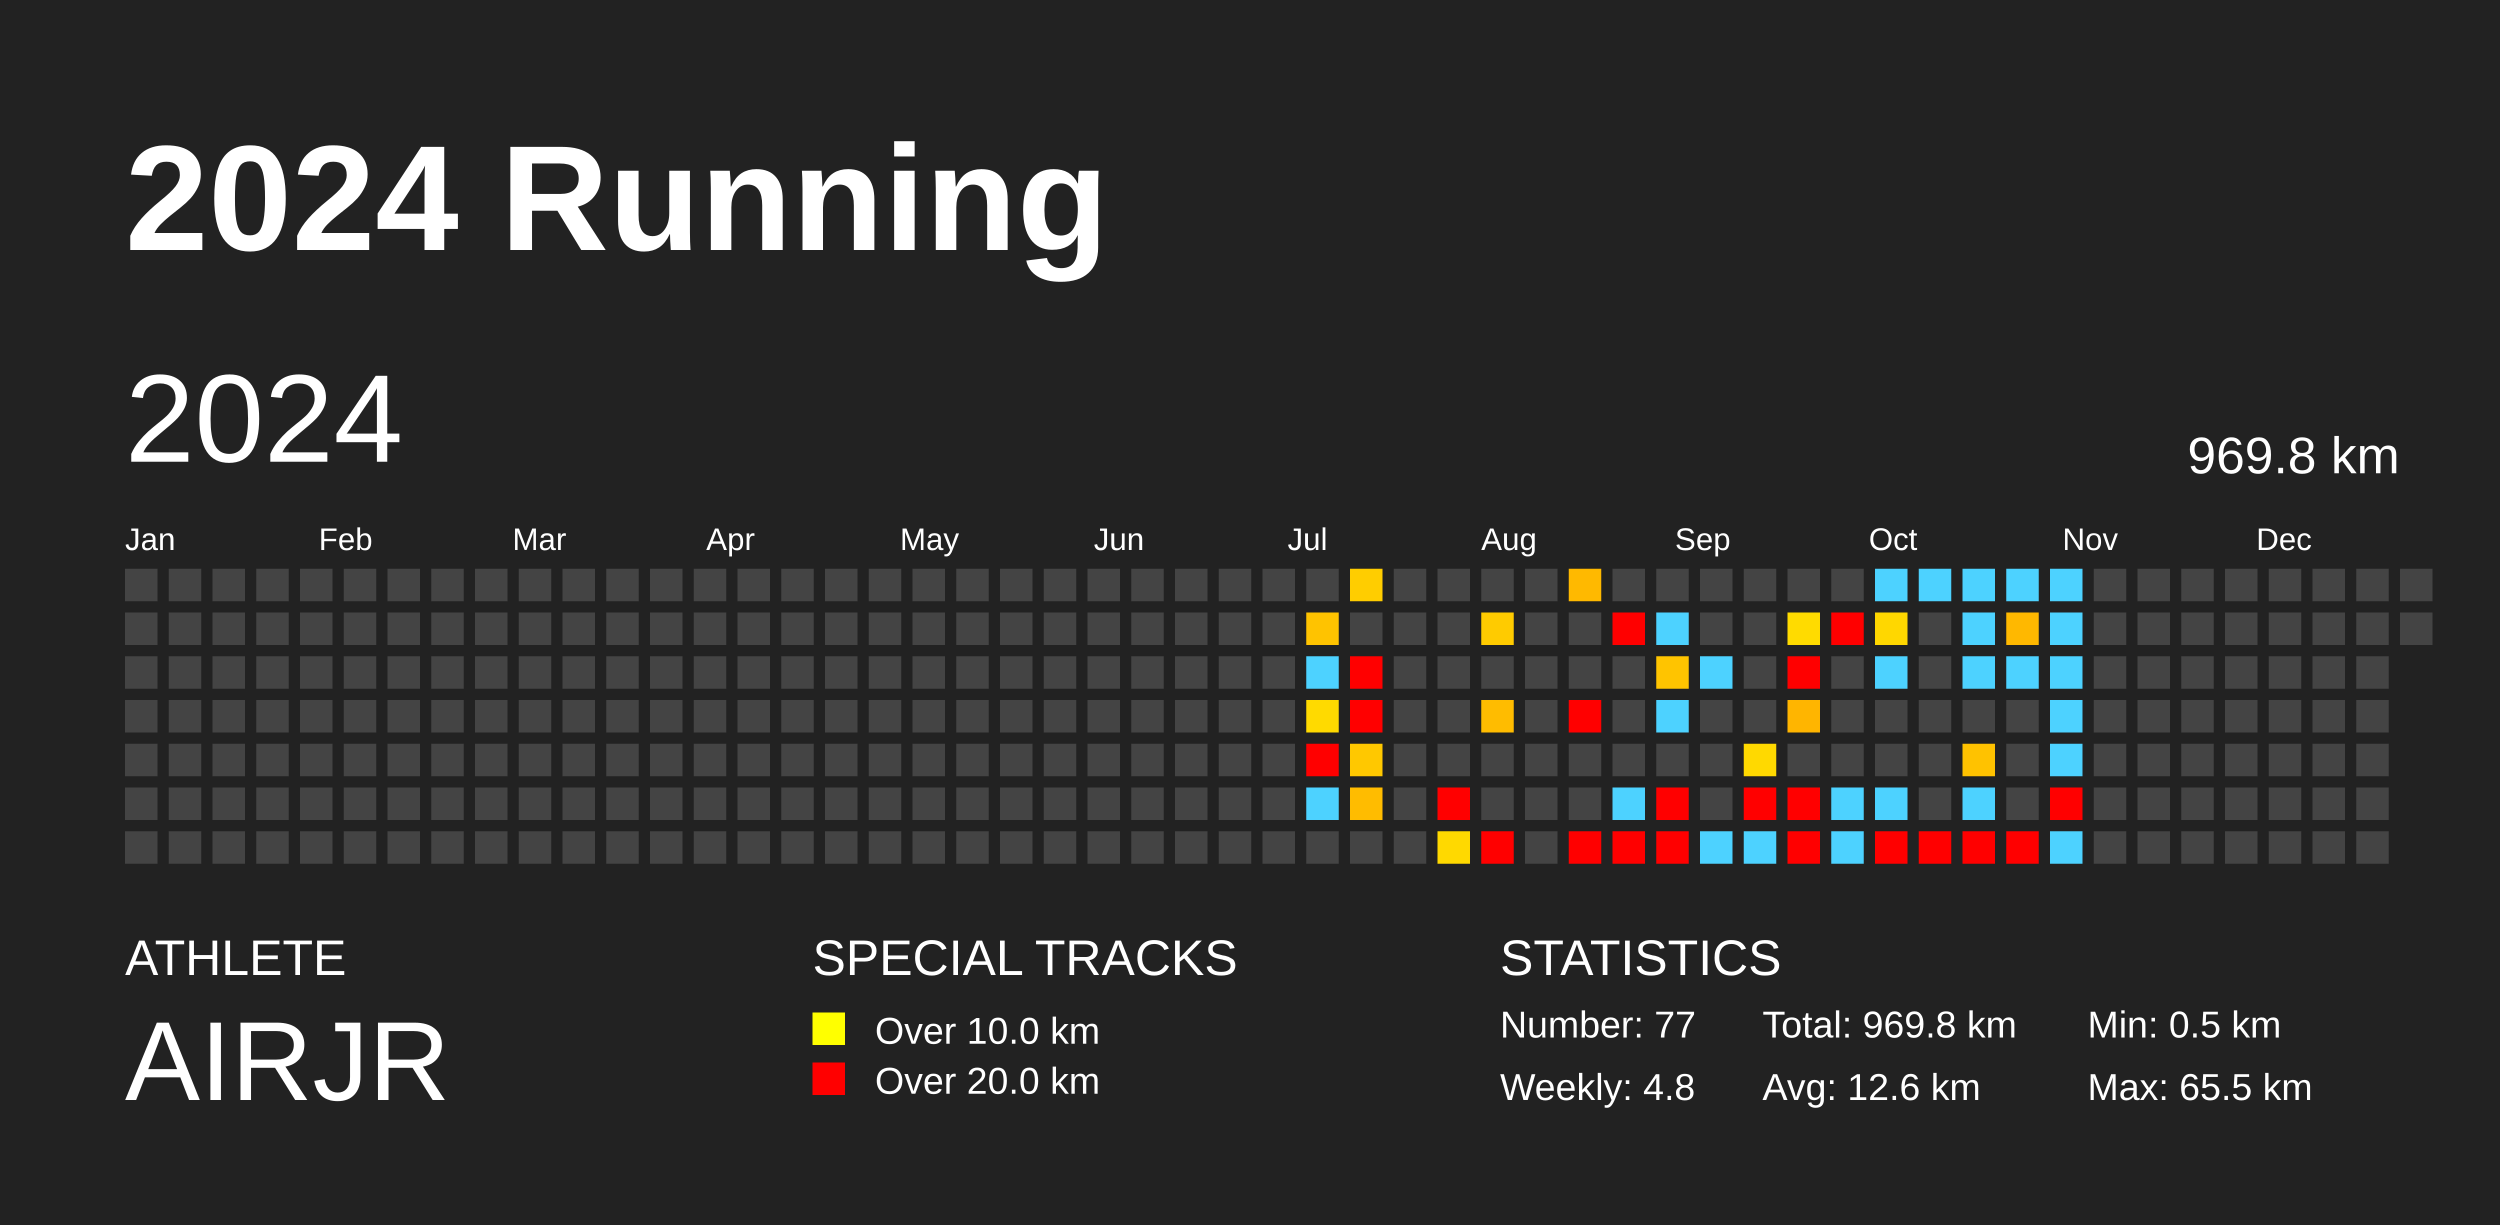
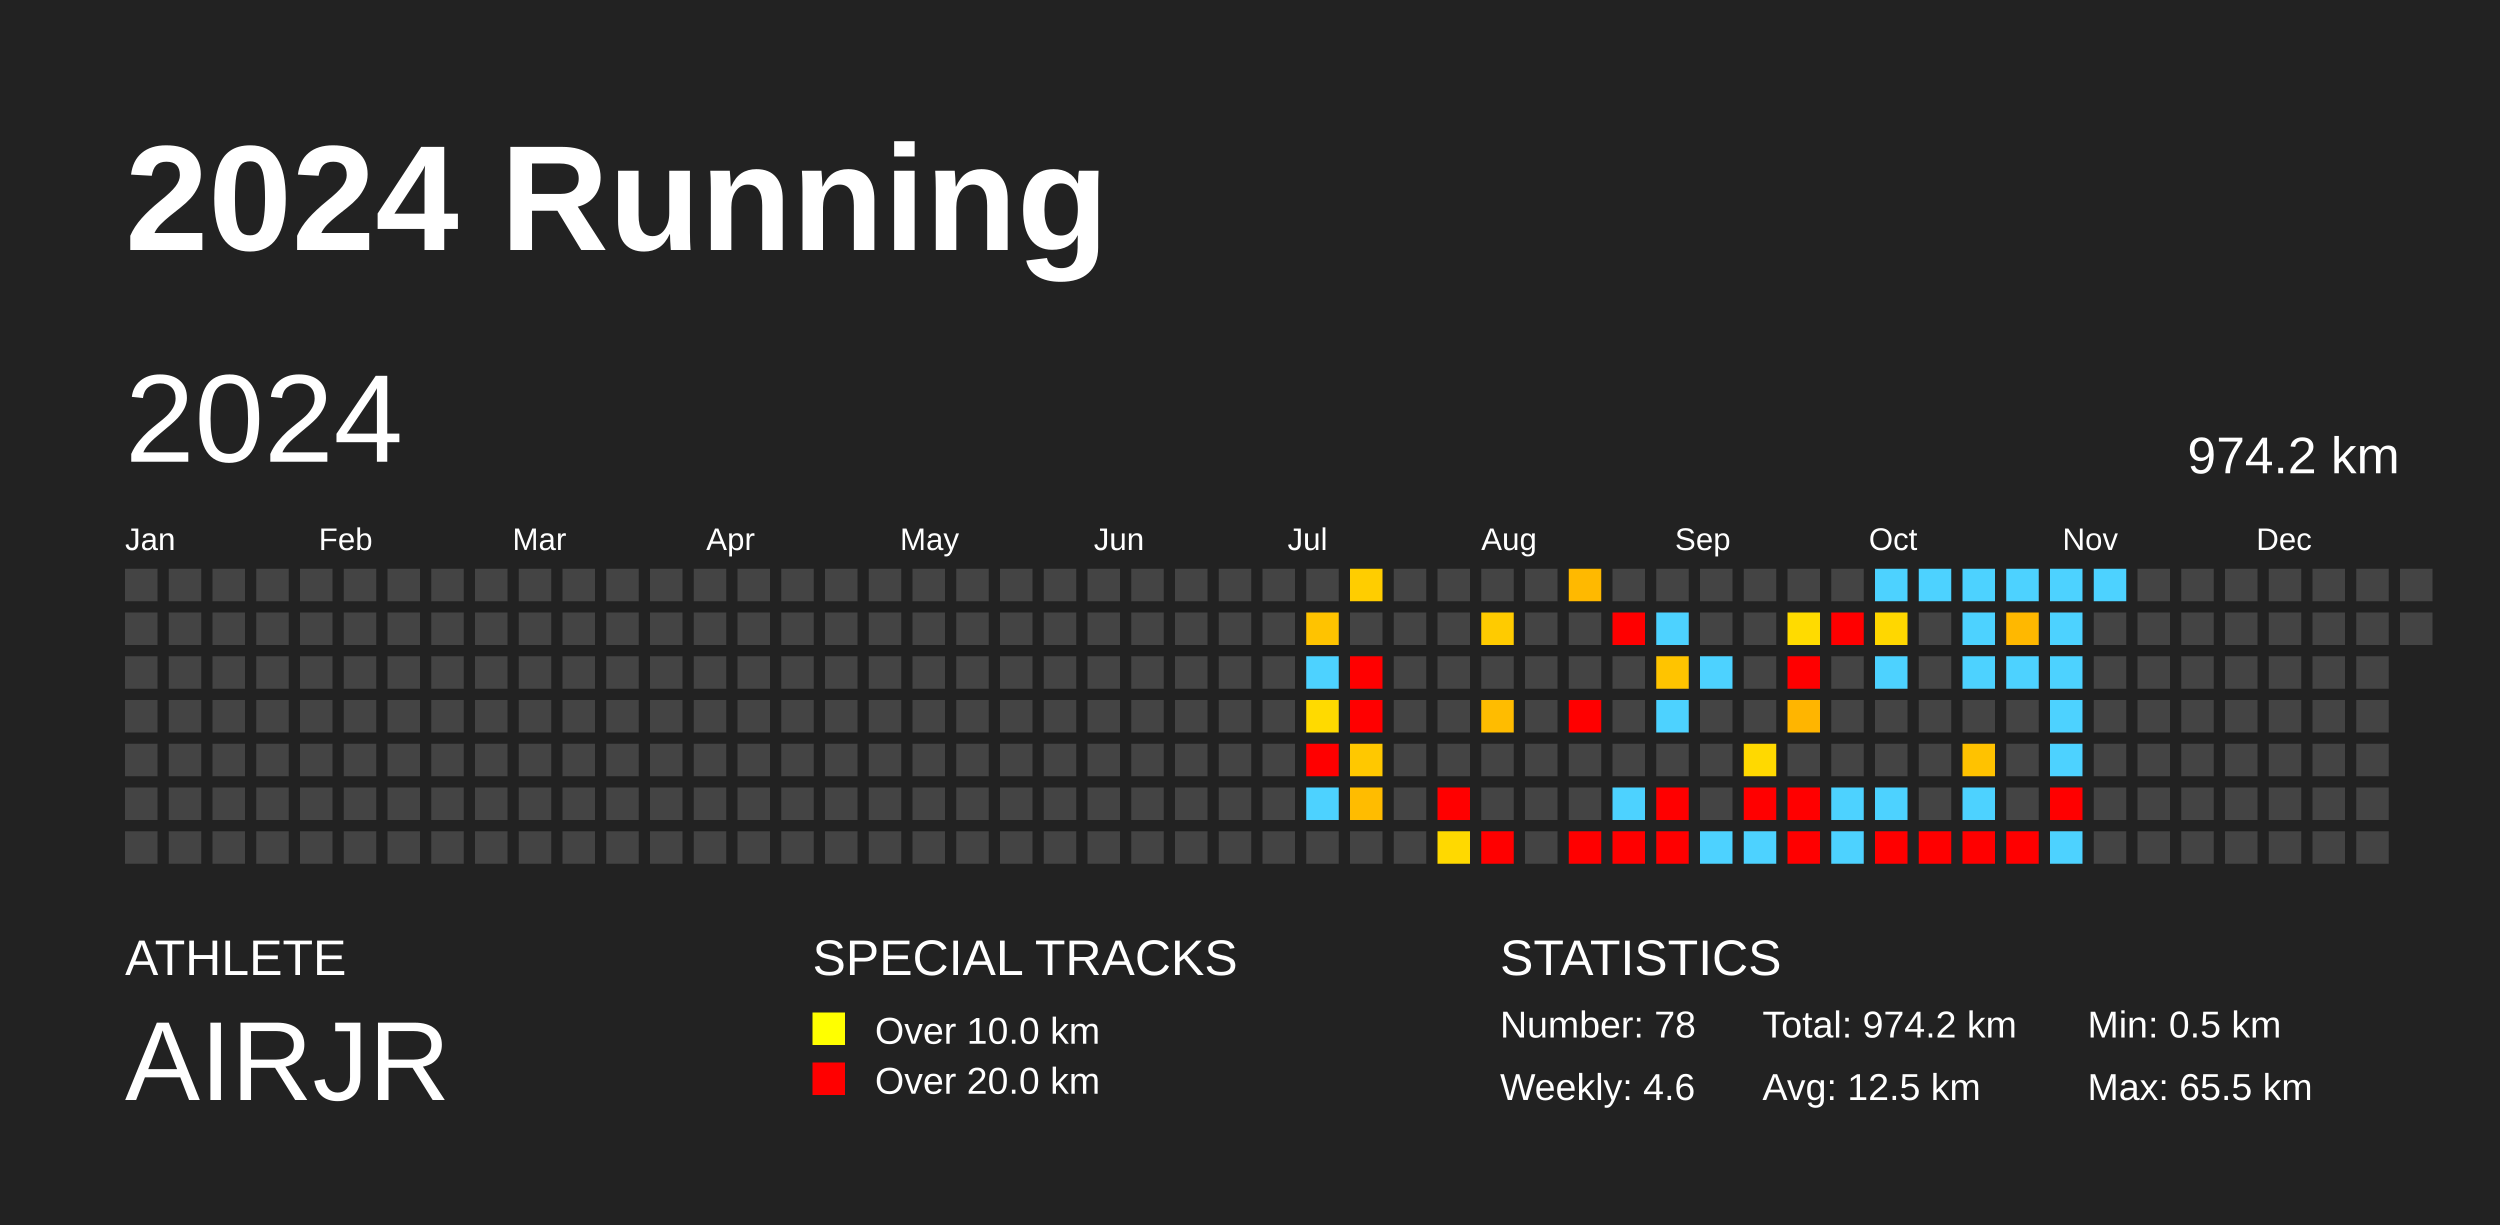
<svg xmlns="http://www.w3.org/2000/svg" baseProfile="full" height="98mm" version="1.1" viewBox="0,0,200,98" width="200mm">
  <defs />
  <rect fill="#222222" height="98" width="200" x="0" y="0" />
  <text fill="#FFFFFF" style="font-size:12px; font-family:Arial; font-weight:bold;" x="10" y="20">2024 Running</text>
  <text fill="#FFFFFF" style="font-size:4px; font-family:Arial" x="10" y="78">ATHLETE</text>
  <text fill="#FFFFFF" style="font-size:9px; font-family:Arial" x="10" y="88">AIRJR</text>
  <text fill="#FFFFFF" style="font-size:4px; font-family:Arial" x="65" y="78">SPECIAL TRACKS</text>
  <rect fill="yellow" height="2.6" width="2.6" x="65" y="81" />
  <text fill="#FFFFFF" style="font-size:3px; font-family:Arial" x="70" y="83.5">Over 10.0 km</text>
  <rect fill="red" height="2.6" width="2.6" x="65" y="85" />
  <text fill="#FFFFFF" style="font-size:3px; font-family:Arial" x="70" y="87.5">Over 20.0 km</text>
  <text fill="#FFFFFF" style="font-size:4px; font-family:Arial" x="120" y="78">STATISTICS</text>
-   <text fill="#FFFFFF" style="font-size:3px; font-family:Arial" x="120" y="83">Number: 77</text>
-   <text fill="#FFFFFF" style="font-size:3px; font-family:Arial" x="120" y="88">Weekly: 4.8</text>
-   <text fill="#FFFFFF" style="font-size:3px; font-family:Arial" x="141" y="83">Total: 969.8 km</text>
-   <text fill="#FFFFFF" style="font-size:3px; font-family:Arial" x="141" y="88">Avg: 12.6 km</text>
+   <text fill="#FFFFFF" style="font-size:3px; font-family:Arial" x="120" y="83">Number: 78</text>
+   <text fill="#FFFFFF" style="font-size:3px; font-family:Arial" x="120" y="88">Weekly: 4.6</text>
+   <text fill="#FFFFFF" style="font-size:3px; font-family:Arial" x="141" y="83">Total: 974.2 km</text>
+   <text fill="#FFFFFF" style="font-size:3px; font-family:Arial" x="141" y="88">Avg: 12.5 km</text>
  <text fill="#FFFFFF" style="font-size:3px; font-family:Arial" x="167" y="83">Min: 0.5 km</text>
  <text fill="#FFFFFF" style="font-size:3px; font-family:Arial" x="167" y="88">Max: 65.5 km</text>
  <text dominant-baseline="hanging" fill="#FFFFFF" style="font-size:10.0px; font-family:Arial;" x="10" y="30">2024</text>
-   <text dominant-baseline="hanging" fill="#FFFFFF" style="font-size:4.125px; font-family:Arial;" x="175" y="35">969.8 km</text>
+   <text dominant-baseline="hanging" fill="#FFFFFF" style="font-size:4.125px; font-family:Arial;" x="175" y="35">974.2 km</text>
  <text fill="#FFFFFF" style="font-size:2.5px; font-family:Arial" x="10.0" y="44">Jan</text>
  <text fill="#FFFFFF" style="font-size:2.5px; font-family:Arial" x="25.5" y="44">Feb</text>
  <text fill="#FFFFFF" style="font-size:2.5px; font-family:Arial" x="41.0" y="44">Mar</text>
  <text fill="#FFFFFF" style="font-size:2.5px; font-family:Arial" x="56.5" y="44">Apr</text>
  <text fill="#FFFFFF" style="font-size:2.5px; font-family:Arial" x="72.0" y="44">May</text>
  <text fill="#FFFFFF" style="font-size:2.5px; font-family:Arial" x="87.5" y="44">Jun</text>
  <text fill="#FFFFFF" style="font-size:2.5px; font-family:Arial" x="103.0" y="44">Jul</text>
  <text fill="#FFFFFF" style="font-size:2.5px; font-family:Arial" x="118.5" y="44">Aug</text>
  <text fill="#FFFFFF" style="font-size:2.5px; font-family:Arial" x="134.0" y="44">Sep</text>
  <text fill="#FFFFFF" style="font-size:2.5px; font-family:Arial" x="149.5" y="44">Oct</text>
  <text fill="#FFFFFF" style="font-size:2.5px; font-family:Arial" x="165.0" y="44">Nov</text>
  <text fill="#FFFFFF" style="font-size:2.5px; font-family:Arial" x="180.5" y="44">Dec</text>
  <rect fill="#444444" height="2.6" width="2.6" x="10.0" y="45.5" />
  <rect fill="#444444" height="2.6" width="2.6" x="10.0" y="49.0" />
  <rect fill="#444444" height="2.6" width="2.6" x="10.0" y="52.5" />
  <rect fill="#444444" height="2.6" width="2.6" x="10.0" y="56.0" />
  <rect fill="#444444" height="2.6" width="2.6" x="10.0" y="59.5" />
  <rect fill="#444444" height="2.6" width="2.6" x="10.0" y="63.0" />
  <rect fill="#444444" height="2.6" width="2.6" x="10.0" y="66.5" />
  <rect fill="#444444" height="2.6" width="2.6" x="13.5" y="45.5" />
  <rect fill="#444444" height="2.6" width="2.6" x="13.5" y="49.0" />
  <rect fill="#444444" height="2.6" width="2.6" x="13.5" y="52.5" />
  <rect fill="#444444" height="2.6" width="2.6" x="13.5" y="56.0" />
  <rect fill="#444444" height="2.6" width="2.6" x="13.5" y="59.5" />
  <rect fill="#444444" height="2.6" width="2.6" x="13.5" y="63.0" />
  <rect fill="#444444" height="2.6" width="2.6" x="13.5" y="66.5" />
  <rect fill="#444444" height="2.6" width="2.6" x="17.0" y="45.5" />
  <rect fill="#444444" height="2.6" width="2.6" x="17.0" y="49.0" />
  <rect fill="#444444" height="2.6" width="2.6" x="17.0" y="52.5" />
  <rect fill="#444444" height="2.6" width="2.6" x="17.0" y="56.0" />
  <rect fill="#444444" height="2.6" width="2.6" x="17.0" y="59.5" />
  <rect fill="#444444" height="2.6" width="2.6" x="17.0" y="63.0" />
  <rect fill="#444444" height="2.6" width="2.6" x="17.0" y="66.5" />
  <rect fill="#444444" height="2.6" width="2.6" x="20.5" y="45.5" />
  <rect fill="#444444" height="2.6" width="2.6" x="20.5" y="49.0" />
  <rect fill="#444444" height="2.6" width="2.6" x="20.5" y="52.5" />
  <rect fill="#444444" height="2.6" width="2.6" x="20.5" y="56.0" />
  <rect fill="#444444" height="2.6" width="2.6" x="20.5" y="59.5" />
  <rect fill="#444444" height="2.6" width="2.6" x="20.5" y="63.0" />
  <rect fill="#444444" height="2.6" width="2.6" x="20.5" y="66.5" />
  <rect fill="#444444" height="2.6" width="2.6" x="24.0" y="45.5" />
  <rect fill="#444444" height="2.6" width="2.6" x="24.0" y="49.0" />
  <rect fill="#444444" height="2.6" width="2.6" x="24.0" y="52.5" />
  <rect fill="#444444" height="2.6" width="2.6" x="24.0" y="56.0" />
  <rect fill="#444444" height="2.6" width="2.6" x="24.0" y="59.5" />
  <rect fill="#444444" height="2.6" width="2.6" x="24.0" y="63.0" />
  <rect fill="#444444" height="2.6" width="2.6" x="24.0" y="66.5" />
  <rect fill="#444444" height="2.6" width="2.6" x="27.5" y="45.5" />
  <rect fill="#444444" height="2.6" width="2.6" x="27.5" y="49.0" />
  <rect fill="#444444" height="2.6" width="2.6" x="27.5" y="52.5" />
  <rect fill="#444444" height="2.6" width="2.6" x="27.5" y="56.0" />
  <rect fill="#444444" height="2.6" width="2.6" x="27.5" y="59.5" />
  <rect fill="#444444" height="2.6" width="2.6" x="27.5" y="63.0" />
  <rect fill="#444444" height="2.6" width="2.6" x="27.5" y="66.5" />
  <rect fill="#444444" height="2.6" width="2.6" x="31.0" y="45.5" />
  <rect fill="#444444" height="2.6" width="2.6" x="31.0" y="49.0" />
  <rect fill="#444444" height="2.6" width="2.6" x="31.0" y="52.5" />
  <rect fill="#444444" height="2.6" width="2.6" x="31.0" y="56.0" />
  <rect fill="#444444" height="2.6" width="2.6" x="31.0" y="59.5" />
  <rect fill="#444444" height="2.6" width="2.6" x="31.0" y="63.0" />
  <rect fill="#444444" height="2.6" width="2.6" x="31.0" y="66.5" />
  <rect fill="#444444" height="2.6" width="2.6" x="34.5" y="45.5" />
  <rect fill="#444444" height="2.6" width="2.6" x="34.5" y="49.0" />
  <rect fill="#444444" height="2.6" width="2.6" x="34.5" y="52.5" />
  <rect fill="#444444" height="2.6" width="2.6" x="34.5" y="56.0" />
  <rect fill="#444444" height="2.6" width="2.6" x="34.5" y="59.5" />
  <rect fill="#444444" height="2.6" width="2.6" x="34.5" y="63.0" />
  <rect fill="#444444" height="2.6" width="2.6" x="34.5" y="66.5" />
  <rect fill="#444444" height="2.6" width="2.6" x="38.0" y="45.5" />
  <rect fill="#444444" height="2.6" width="2.6" x="38.0" y="49.0" />
  <rect fill="#444444" height="2.6" width="2.6" x="38.0" y="52.5" />
  <rect fill="#444444" height="2.6" width="2.6" x="38.0" y="56.0" />
  <rect fill="#444444" height="2.6" width="2.6" x="38.0" y="59.5" />
  <rect fill="#444444" height="2.6" width="2.6" x="38.0" y="63.0" />
  <rect fill="#444444" height="2.6" width="2.6" x="38.0" y="66.5" />
  <rect fill="#444444" height="2.6" width="2.6" x="41.5" y="45.5" />
  <rect fill="#444444" height="2.6" width="2.6" x="41.5" y="49.0" />
  <rect fill="#444444" height="2.6" width="2.6" x="41.5" y="52.5" />
  <rect fill="#444444" height="2.6" width="2.6" x="41.5" y="56.0" />
  <rect fill="#444444" height="2.6" width="2.6" x="41.5" y="59.5" />
  <rect fill="#444444" height="2.6" width="2.6" x="41.5" y="63.0" />
  <rect fill="#444444" height="2.6" width="2.6" x="41.5" y="66.5" />
  <rect fill="#444444" height="2.6" width="2.6" x="45.0" y="45.5" />
  <rect fill="#444444" height="2.6" width="2.6" x="45.0" y="49.0" />
  <rect fill="#444444" height="2.6" width="2.6" x="45.0" y="52.5" />
  <rect fill="#444444" height="2.6" width="2.6" x="45.0" y="56.0" />
  <rect fill="#444444" height="2.6" width="2.6" x="45.0" y="59.5" />
  <rect fill="#444444" height="2.6" width="2.6" x="45.0" y="63.0" />
  <rect fill="#444444" height="2.6" width="2.6" x="45.0" y="66.5" />
  <rect fill="#444444" height="2.6" width="2.6" x="48.5" y="45.5" />
  <rect fill="#444444" height="2.6" width="2.6" x="48.5" y="49.0" />
  <rect fill="#444444" height="2.6" width="2.6" x="48.5" y="52.5" />
  <rect fill="#444444" height="2.6" width="2.6" x="48.5" y="56.0" />
  <rect fill="#444444" height="2.6" width="2.6" x="48.5" y="59.5" />
  <rect fill="#444444" height="2.6" width="2.6" x="48.5" y="63.0" />
  <rect fill="#444444" height="2.6" width="2.6" x="48.5" y="66.5" />
  <rect fill="#444444" height="2.6" width="2.6" x="52.0" y="45.5" />
  <rect fill="#444444" height="2.6" width="2.6" x="52.0" y="49.0" />
  <rect fill="#444444" height="2.6" width="2.6" x="52.0" y="52.5" />
  <rect fill="#444444" height="2.6" width="2.6" x="52.0" y="56.0" />
  <rect fill="#444444" height="2.6" width="2.6" x="52.0" y="59.5" />
  <rect fill="#444444" height="2.6" width="2.6" x="52.0" y="63.0" />
  <rect fill="#444444" height="2.6" width="2.6" x="52.0" y="66.5" />
  <rect fill="#444444" height="2.6" width="2.6" x="55.5" y="45.5" />
  <rect fill="#444444" height="2.6" width="2.6" x="55.5" y="49.0" />
  <rect fill="#444444" height="2.6" width="2.6" x="55.5" y="52.5" />
  <rect fill="#444444" height="2.6" width="2.6" x="55.5" y="56.0" />
  <rect fill="#444444" height="2.6" width="2.6" x="55.5" y="59.5" />
  <rect fill="#444444" height="2.6" width="2.6" x="55.5" y="63.0" />
  <rect fill="#444444" height="2.6" width="2.6" x="55.5" y="66.5" />
  <rect fill="#444444" height="2.6" width="2.6" x="59.0" y="45.5" />
  <rect fill="#444444" height="2.6" width="2.6" x="59.0" y="49.0" />
  <rect fill="#444444" height="2.6" width="2.6" x="59.0" y="52.5" />
  <rect fill="#444444" height="2.6" width="2.6" x="59.0" y="56.0" />
  <rect fill="#444444" height="2.6" width="2.6" x="59.0" y="59.5" />
  <rect fill="#444444" height="2.6" width="2.6" x="59.0" y="63.0" />
  <rect fill="#444444" height="2.6" width="2.6" x="59.0" y="66.5" />
  <rect fill="#444444" height="2.6" width="2.6" x="62.5" y="45.5" />
  <rect fill="#444444" height="2.6" width="2.6" x="62.5" y="49.0" />
  <rect fill="#444444" height="2.6" width="2.6" x="62.5" y="52.5" />
  <rect fill="#444444" height="2.6" width="2.6" x="62.5" y="56.0" />
  <rect fill="#444444" height="2.6" width="2.6" x="62.5" y="59.5" />
  <rect fill="#444444" height="2.6" width="2.6" x="62.5" y="63.0" />
  <rect fill="#444444" height="2.6" width="2.6" x="62.5" y="66.5" />
  <rect fill="#444444" height="2.6" width="2.6" x="66.0" y="45.5" />
  <rect fill="#444444" height="2.6" width="2.6" x="66.0" y="49.0" />
  <rect fill="#444444" height="2.6" width="2.6" x="66.0" y="52.5" />
  <rect fill="#444444" height="2.6" width="2.6" x="66.0" y="56.0" />
  <rect fill="#444444" height="2.6" width="2.6" x="66.0" y="59.5" />
  <rect fill="#444444" height="2.6" width="2.6" x="66.0" y="63.0" />
  <rect fill="#444444" height="2.6" width="2.6" x="66.0" y="66.5" />
  <rect fill="#444444" height="2.6" width="2.6" x="69.5" y="45.5" />
  <rect fill="#444444" height="2.6" width="2.6" x="69.5" y="49.0" />
  <rect fill="#444444" height="2.6" width="2.6" x="69.5" y="52.5" />
  <rect fill="#444444" height="2.6" width="2.6" x="69.5" y="56.0" />
  <rect fill="#444444" height="2.6" width="2.6" x="69.5" y="59.5" />
  <rect fill="#444444" height="2.6" width="2.6" x="69.5" y="63.0" />
  <rect fill="#444444" height="2.6" width="2.6" x="69.5" y="66.5" />
  <rect fill="#444444" height="2.6" width="2.6" x="73.0" y="45.5" />
  <rect fill="#444444" height="2.6" width="2.6" x="73.0" y="49.0" />
  <rect fill="#444444" height="2.6" width="2.6" x="73.0" y="52.5" />
  <rect fill="#444444" height="2.6" width="2.6" x="73.0" y="56.0" />
  <rect fill="#444444" height="2.6" width="2.6" x="73.0" y="59.5" />
  <rect fill="#444444" height="2.6" width="2.6" x="73.0" y="63.0" />
  <rect fill="#444444" height="2.6" width="2.6" x="73.0" y="66.5" />
  <rect fill="#444444" height="2.6" width="2.6" x="76.5" y="45.5" />
  <rect fill="#444444" height="2.6" width="2.6" x="76.5" y="49.0" />
  <rect fill="#444444" height="2.6" width="2.6" x="76.5" y="52.5" />
  <rect fill="#444444" height="2.6" width="2.6" x="76.5" y="56.0" />
  <rect fill="#444444" height="2.6" width="2.6" x="76.5" y="59.5" />
  <rect fill="#444444" height="2.6" width="2.6" x="76.5" y="63.0" />
  <rect fill="#444444" height="2.6" width="2.6" x="76.5" y="66.5" />
  <rect fill="#444444" height="2.6" width="2.6" x="80.0" y="45.5" />
  <rect fill="#444444" height="2.6" width="2.6" x="80.0" y="49.0" />
  <rect fill="#444444" height="2.6" width="2.6" x="80.0" y="52.5" />
  <rect fill="#444444" height="2.6" width="2.6" x="80.0" y="56.0" />
  <rect fill="#444444" height="2.6" width="2.6" x="80.0" y="59.5" />
  <rect fill="#444444" height="2.6" width="2.6" x="80.0" y="63.0" />
  <rect fill="#444444" height="2.6" width="2.6" x="80.0" y="66.5" />
  <rect fill="#444444" height="2.6" width="2.6" x="83.5" y="45.5" />
  <rect fill="#444444" height="2.6" width="2.6" x="83.5" y="49.0" />
  <rect fill="#444444" height="2.6" width="2.6" x="83.5" y="52.5" />
  <rect fill="#444444" height="2.6" width="2.6" x="83.5" y="56.0" />
  <rect fill="#444444" height="2.6" width="2.6" x="83.5" y="59.5" />
  <rect fill="#444444" height="2.6" width="2.6" x="83.5" y="63.0" />
  <rect fill="#444444" height="2.6" width="2.6" x="83.5" y="66.5" />
  <rect fill="#444444" height="2.6" width="2.6" x="87.0" y="45.5" />
  <rect fill="#444444" height="2.6" width="2.6" x="87.0" y="49.0" />
  <rect fill="#444444" height="2.6" width="2.6" x="87.0" y="52.5" />
  <rect fill="#444444" height="2.6" width="2.6" x="87.0" y="56.0" />
  <rect fill="#444444" height="2.6" width="2.6" x="87.0" y="59.5" />
  <rect fill="#444444" height="2.6" width="2.6" x="87.0" y="63.0" />
  <rect fill="#444444" height="2.6" width="2.6" x="87.0" y="66.5" />
  <rect fill="#444444" height="2.6" width="2.6" x="90.5" y="45.5" />
  <rect fill="#444444" height="2.6" width="2.6" x="90.5" y="49.0" />
  <rect fill="#444444" height="2.6" width="2.6" x="90.5" y="52.5" />
  <rect fill="#444444" height="2.6" width="2.6" x="90.5" y="56.0" />
  <rect fill="#444444" height="2.6" width="2.6" x="90.5" y="59.5" />
  <rect fill="#444444" height="2.6" width="2.6" x="90.5" y="63.0" />
  <rect fill="#444444" height="2.6" width="2.6" x="90.5" y="66.5" />
  <rect fill="#444444" height="2.6" width="2.6" x="94.0" y="45.5" />
  <rect fill="#444444" height="2.6" width="2.6" x="94.0" y="49.0" />
  <rect fill="#444444" height="2.6" width="2.6" x="94.0" y="52.5" />
  <rect fill="#444444" height="2.6" width="2.6" x="94.0" y="56.0" />
  <rect fill="#444444" height="2.6" width="2.6" x="94.0" y="59.5" />
  <rect fill="#444444" height="2.6" width="2.6" x="94.0" y="63.0" />
  <rect fill="#444444" height="2.6" width="2.6" x="94.0" y="66.5" />
  <rect fill="#444444" height="2.6" width="2.6" x="97.5" y="45.5" />
  <rect fill="#444444" height="2.6" width="2.6" x="97.5" y="49.0" />
  <rect fill="#444444" height="2.6" width="2.6" x="97.5" y="52.5" />
  <rect fill="#444444" height="2.6" width="2.6" x="97.5" y="56.0" />
  <rect fill="#444444" height="2.6" width="2.6" x="97.5" y="59.5" />
  <rect fill="#444444" height="2.6" width="2.6" x="97.5" y="63.0" />
  <rect fill="#444444" height="2.6" width="2.6" x="97.5" y="66.5" />
  <rect fill="#444444" height="2.6" width="2.6" x="101.0" y="45.5" />
  <rect fill="#444444" height="2.6" width="2.6" x="101.0" y="49.0" />
  <rect fill="#444444" height="2.6" width="2.6" x="101.0" y="52.5" />
  <rect fill="#444444" height="2.6" width="2.6" x="101.0" y="56.0" />
  <rect fill="#444444" height="2.6" width="2.6" x="101.0" y="59.5" />
  <rect fill="#444444" height="2.6" width="2.6" x="101.0" y="63.0" />
  <rect fill="#444444" height="2.6" width="2.6" x="101.0" y="66.5" />
  <rect fill="#444444" height="2.6" width="2.6" x="104.5" y="45.5" />
  <rect fill="#ffc300" height="2.6" width="2.6" x="104.5" y="49.0" />
  <rect fill="#4dd2ff" height="2.6" width="2.6" x="104.5" y="52.5" />
  <rect fill="#ffda00" height="2.6" width="2.6" x="104.5" y="56.0" />
  <rect fill="red" height="2.6" width="2.6" x="104.5" y="59.5" />
  <rect fill="#4dd2ff" height="2.6" width="2.6" x="104.5" y="63.0" />
  <rect fill="#444444" height="2.6" width="2.6" x="104.5" y="66.5" />
  <rect fill="#ffcd00" height="2.6" width="2.6" x="108.0" y="45.5" />
  <rect fill="#444444" height="2.6" width="2.6" x="108.0" y="49.0" />
  <rect fill="red" height="2.6" width="2.6" x="108.0" y="52.5" />
  <rect fill="red" height="2.6" width="2.6" x="108.0" y="56.0" />
  <rect fill="#ffc800" height="2.6" width="2.6" x="108.0" y="59.5" />
  <rect fill="#ffbc00" height="2.6" width="2.6" x="108.0" y="63.0" />
  <rect fill="#444444" height="2.6" width="2.6" x="108.0" y="66.5" />
  <rect fill="#444444" height="2.6" width="2.6" x="111.5" y="45.5" />
  <rect fill="#444444" height="2.6" width="2.6" x="111.5" y="49.0" />
  <rect fill="#444444" height="2.6" width="2.6" x="111.5" y="52.5" />
  <rect fill="#444444" height="2.6" width="2.6" x="111.5" y="56.0" />
  <rect fill="#444444" height="2.6" width="2.6" x="111.5" y="59.5" />
  <rect fill="#444444" height="2.6" width="2.6" x="111.5" y="63.0" />
  <rect fill="#444444" height="2.6" width="2.6" x="111.5" y="66.5" />
  <rect fill="#444444" height="2.6" width="2.6" x="115.0" y="45.5" />
  <rect fill="#444444" height="2.6" width="2.6" x="115.0" y="49.0" />
  <rect fill="#444444" height="2.6" width="2.6" x="115.0" y="52.5" />
  <rect fill="#444444" height="2.6" width="2.6" x="115.0" y="56.0" />
  <rect fill="#444444" height="2.6" width="2.6" x="115.0" y="59.5" />
  <rect fill="red" height="2.6" width="2.6" x="115.0" y="63.0" />
  <rect fill="#ffd900" height="2.6" width="2.6" x="115.0" y="66.5" />
  <rect fill="#444444" height="2.6" width="2.6" x="118.5" y="45.5" />
  <rect fill="#ffcb00" height="2.6" width="2.6" x="118.5" y="49.0" />
  <rect fill="#444444" height="2.6" width="2.6" x="118.5" y="52.5" />
  <rect fill="#ffbc00" height="2.6" width="2.6" x="118.5" y="56.0" />
  <rect fill="#444444" height="2.6" width="2.6" x="118.5" y="59.5" />
  <rect fill="#444444" height="2.6" width="2.6" x="118.5" y="63.0" />
  <rect fill="red" height="2.6" width="2.6" x="118.5" y="66.5" />
  <rect fill="#444444" height="2.6" width="2.6" x="122.0" y="45.5" />
  <rect fill="#444444" height="2.6" width="2.6" x="122.0" y="49.0" />
  <rect fill="#444444" height="2.6" width="2.6" x="122.0" y="52.5" />
  <rect fill="#444444" height="2.6" width="2.6" x="122.0" y="56.0" />
  <rect fill="#444444" height="2.6" width="2.6" x="122.0" y="59.5" />
  <rect fill="#444444" height="2.6" width="2.6" x="122.0" y="63.0" />
  <rect fill="#444444" height="2.6" width="2.6" x="122.0" y="66.5" />
  <rect fill="#ffb900" height="2.6" width="2.6" x="125.5" y="45.5" />
  <rect fill="#444444" height="2.6" width="2.6" x="125.5" y="49.0" />
  <rect fill="#444444" height="2.6" width="2.6" x="125.5" y="52.5" />
  <rect fill="red" height="2.6" width="2.6" x="125.5" y="56.0" />
  <rect fill="#444444" height="2.6" width="2.6" x="125.5" y="59.5" />
  <rect fill="#444444" height="2.6" width="2.6" x="125.5" y="63.0" />
  <rect fill="red" height="2.6" width="2.6" x="125.5" y="66.5" />
  <rect fill="#444444" height="2.6" width="2.6" x="129.0" y="45.5" />
  <rect fill="red" height="2.6" width="2.6" x="129.0" y="49.0" />
  <rect fill="#444444" height="2.6" width="2.6" x="129.0" y="52.5" />
  <rect fill="#444444" height="2.6" width="2.6" x="129.0" y="56.0" />
  <rect fill="#444444" height="2.6" width="2.6" x="129.0" y="59.5" />
  <rect fill="#4dd2ff" height="2.6" width="2.6" x="129.0" y="63.0" />
  <rect fill="red" height="2.6" width="2.6" x="129.0" y="66.5" />
  <rect fill="#444444" height="2.6" width="2.6" x="132.5" y="45.5" />
  <rect fill="#4dd2ff" height="2.6" width="2.6" x="132.5" y="49.0" />
  <rect fill="#ffc400" height="2.6" width="2.6" x="132.5" y="52.5" />
  <rect fill="#4dd2ff" height="2.6" width="2.6" x="132.5" y="56.0" />
  <rect fill="#444444" height="2.6" width="2.6" x="132.5" y="59.5" />
  <rect fill="red" height="2.6" width="2.6" x="132.5" y="63.0" />
  <rect fill="red" height="2.6" width="2.6" x="132.5" y="66.5" />
  <rect fill="#444444" height="2.6" width="2.6" x="136.0" y="45.5" />
  <rect fill="#444444" height="2.6" width="2.6" x="136.0" y="49.0" />
  <rect fill="#4dd2ff" height="2.6" width="2.6" x="136.0" y="52.5" />
  <rect fill="#444444" height="2.6" width="2.6" x="136.0" y="56.0" />
  <rect fill="#444444" height="2.6" width="2.6" x="136.0" y="59.5" />
  <rect fill="#444444" height="2.6" width="2.6" x="136.0" y="63.0" />
  <rect fill="#4dd2ff" height="2.6" width="2.6" x="136.0" y="66.5" />
  <rect fill="#444444" height="2.6" width="2.6" x="139.5" y="45.5" />
  <rect fill="#444444" height="2.6" width="2.6" x="139.5" y="49.0" />
  <rect fill="#444444" height="2.6" width="2.6" x="139.5" y="52.5" />
  <rect fill="#444444" height="2.6" width="2.6" x="139.5" y="56.0" />
  <rect fill="#ffd900" height="2.6" width="2.6" x="139.5" y="59.5" />
  <rect fill="red" height="2.6" width="2.6" x="139.5" y="63.0" />
  <rect fill="#4dd2ff" height="2.6" width="2.6" x="139.5" y="66.5" />
  <rect fill="#444444" height="2.6" width="2.6" x="143.0" y="45.5" />
  <rect fill="#ffdb00" height="2.6" width="2.6" x="143.0" y="49.0" />
  <rect fill="red" height="2.6" width="2.6" x="143.0" y="52.5" />
  <rect fill="#ffb500" height="2.6" width="2.6" x="143.0" y="56.0" />
  <rect fill="#444444" height="2.6" width="2.6" x="143.0" y="59.5" />
  <rect fill="red" height="2.6" width="2.6" x="143.0" y="63.0" />
  <rect fill="red" height="2.6" width="2.6" x="143.0" y="66.5" />
  <rect fill="#444444" height="2.6" width="2.6" x="146.5" y="45.5" />
  <rect fill="red" height="2.6" width="2.6" x="146.5" y="49.0" />
  <rect fill="#444444" height="2.6" width="2.6" x="146.5" y="52.5" />
  <rect fill="#444444" height="2.6" width="2.6" x="146.5" y="56.0" />
  <rect fill="#444444" height="2.6" width="2.6" x="146.5" y="59.5" />
  <rect fill="#4dd2ff" height="2.6" width="2.6" x="146.5" y="63.0" />
  <rect fill="#4dd2ff" height="2.6" width="2.6" x="146.5" y="66.5" />
  <rect fill="#4dd2ff" height="2.6" width="2.6" x="150.0" y="45.5" />
  <rect fill="#ffd700" height="2.6" width="2.6" x="150.0" y="49.0" />
  <rect fill="#4dd2ff" height="2.6" width="2.6" x="150.0" y="52.5" />
  <rect fill="#444444" height="2.6" width="2.6" x="150.0" y="56.0" />
  <rect fill="#444444" height="2.6" width="2.6" x="150.0" y="59.5" />
  <rect fill="#4dd2ff" height="2.6" width="2.6" x="150.0" y="63.0" />
  <rect fill="red" height="2.6" width="2.6" x="150.0" y="66.5" />
  <rect fill="#4dd2ff" height="2.6" width="2.6" x="153.5" y="45.5" />
  <rect fill="#444444" height="2.6" width="2.6" x="153.5" y="49.0" />
  <rect fill="#444444" height="2.6" width="2.6" x="153.5" y="52.5" />
  <rect fill="#444444" height="2.6" width="2.6" x="153.5" y="56.0" />
  <rect fill="#444444" height="2.6" width="2.6" x="153.5" y="59.5" />
  <rect fill="#444444" height="2.6" width="2.6" x="153.5" y="63.0" />
  <rect fill="red" height="2.6" width="2.6" x="153.5" y="66.5" />
  <rect fill="#4dd2ff" height="2.6" width="2.6" x="157.0" y="45.5" />
  <rect fill="#4dd2ff" height="2.6" width="2.6" x="157.0" y="49.0" />
  <rect fill="#4dd2ff" height="2.6" width="2.6" x="157.0" y="52.5" />
  <rect fill="#444444" height="2.6" width="2.6" x="157.0" y="56.0" />
  <rect fill="#ffc200" height="2.6" width="2.6" x="157.0" y="59.5" />
  <rect fill="#4dd2ff" height="2.6" width="2.6" x="157.0" y="63.0" />
  <rect fill="red" height="2.6" width="2.6" x="157.0" y="66.5" />
  <rect fill="#4dd2ff" height="2.6" width="2.6" x="160.5" y="45.5" />
  <rect fill="#ffb800" height="2.6" width="2.6" x="160.5" y="49.0" />
  <rect fill="#4dd2ff" height="2.6" width="2.6" x="160.5" y="52.5" />
  <rect fill="#444444" height="2.6" width="2.6" x="160.5" y="56.0" />
  <rect fill="#444444" height="2.6" width="2.6" x="160.5" y="59.5" />
  <rect fill="#444444" height="2.6" width="2.6" x="160.5" y="63.0" />
  <rect fill="red" height="2.6" width="2.6" x="160.5" y="66.5" />
  <rect fill="#4dd2ff" height="2.6" width="2.6" x="164.0" y="45.5" />
  <rect fill="#4dd2ff" height="2.6" width="2.6" x="164.0" y="49.0" />
  <rect fill="#4dd2ff" height="2.6" width="2.6" x="164.0" y="52.5" />
  <rect fill="#4dd2ff" height="2.6" width="2.6" x="164.0" y="56.0" />
  <rect fill="#4dd2ff" height="2.6" width="2.6" x="164.0" y="59.5" />
  <rect fill="red" height="2.6" width="2.6" x="164.0" y="63.0" />
  <rect fill="#4dd2ff" height="2.6" width="2.6" x="164.0" y="66.5" />
-   <rect fill="#444444" height="2.6" width="2.6" x="167.5" y="45.5" />
+   <rect fill="#4dd2ff" height="2.6" width="2.6" x="167.5" y="45.5" />
  <rect fill="#444444" height="2.6" width="2.6" x="167.5" y="49.0" />
  <rect fill="#444444" height="2.6" width="2.6" x="167.5" y="52.5" />
  <rect fill="#444444" height="2.6" width="2.6" x="167.5" y="56.0" />
  <rect fill="#444444" height="2.6" width="2.6" x="167.5" y="59.5" />
  <rect fill="#444444" height="2.6" width="2.6" x="167.5" y="63.0" />
  <rect fill="#444444" height="2.6" width="2.6" x="167.5" y="66.5" />
  <rect fill="#444444" height="2.6" width="2.6" x="171.0" y="45.5" />
  <rect fill="#444444" height="2.6" width="2.6" x="171.0" y="49.0" />
  <rect fill="#444444" height="2.6" width="2.6" x="171.0" y="52.5" />
  <rect fill="#444444" height="2.6" width="2.6" x="171.0" y="56.0" />
  <rect fill="#444444" height="2.6" width="2.6" x="171.0" y="59.5" />
  <rect fill="#444444" height="2.6" width="2.6" x="171.0" y="63.0" />
  <rect fill="#444444" height="2.6" width="2.6" x="171.0" y="66.5" />
  <rect fill="#444444" height="2.6" width="2.6" x="174.5" y="45.5" />
  <rect fill="#444444" height="2.6" width="2.6" x="174.5" y="49.0" />
  <rect fill="#444444" height="2.6" width="2.6" x="174.5" y="52.5" />
  <rect fill="#444444" height="2.6" width="2.6" x="174.5" y="56.0" />
  <rect fill="#444444" height="2.6" width="2.6" x="174.5" y="59.5" />
  <rect fill="#444444" height="2.6" width="2.6" x="174.5" y="63.0" />
  <rect fill="#444444" height="2.6" width="2.6" x="174.5" y="66.5" />
  <rect fill="#444444" height="2.6" width="2.6" x="178.0" y="45.5" />
  <rect fill="#444444" height="2.6" width="2.6" x="178.0" y="49.0" />
  <rect fill="#444444" height="2.6" width="2.6" x="178.0" y="52.5" />
  <rect fill="#444444" height="2.6" width="2.6" x="178.0" y="56.0" />
  <rect fill="#444444" height="2.6" width="2.6" x="178.0" y="59.5" />
  <rect fill="#444444" height="2.6" width="2.6" x="178.0" y="63.0" />
  <rect fill="#444444" height="2.6" width="2.6" x="178.0" y="66.5" />
  <rect fill="#444444" height="2.6" width="2.6" x="181.5" y="45.5" />
  <rect fill="#444444" height="2.6" width="2.6" x="181.5" y="49.0" />
  <rect fill="#444444" height="2.6" width="2.6" x="181.5" y="52.5" />
  <rect fill="#444444" height="2.6" width="2.6" x="181.5" y="56.0" />
  <rect fill="#444444" height="2.6" width="2.6" x="181.5" y="59.5" />
  <rect fill="#444444" height="2.6" width="2.6" x="181.5" y="63.0" />
  <rect fill="#444444" height="2.6" width="2.6" x="181.5" y="66.5" />
  <rect fill="#444444" height="2.6" width="2.6" x="185.0" y="45.5" />
  <rect fill="#444444" height="2.6" width="2.6" x="185.0" y="49.0" />
  <rect fill="#444444" height="2.6" width="2.6" x="185.0" y="52.5" />
  <rect fill="#444444" height="2.6" width="2.6" x="185.0" y="56.0" />
  <rect fill="#444444" height="2.6" width="2.6" x="185.0" y="59.5" />
  <rect fill="#444444" height="2.6" width="2.6" x="185.0" y="63.0" />
  <rect fill="#444444" height="2.6" width="2.6" x="185.0" y="66.5" />
  <rect fill="#444444" height="2.6" width="2.6" x="188.5" y="45.5" />
  <rect fill="#444444" height="2.6" width="2.6" x="188.5" y="49.0" />
  <rect fill="#444444" height="2.6" width="2.6" x="188.5" y="52.5" />
  <rect fill="#444444" height="2.6" width="2.6" x="188.5" y="56.0" />
  <rect fill="#444444" height="2.6" width="2.6" x="188.5" y="59.5" />
  <rect fill="#444444" height="2.6" width="2.6" x="188.5" y="63.0" />
  <rect fill="#444444" height="2.6" width="2.6" x="188.5" y="66.5" />
  <rect fill="#444444" height="2.6" width="2.6" x="192.0" y="45.5" />
  <rect fill="#444444" height="2.6" width="2.6" x="192.0" y="49.0" />
</svg>
